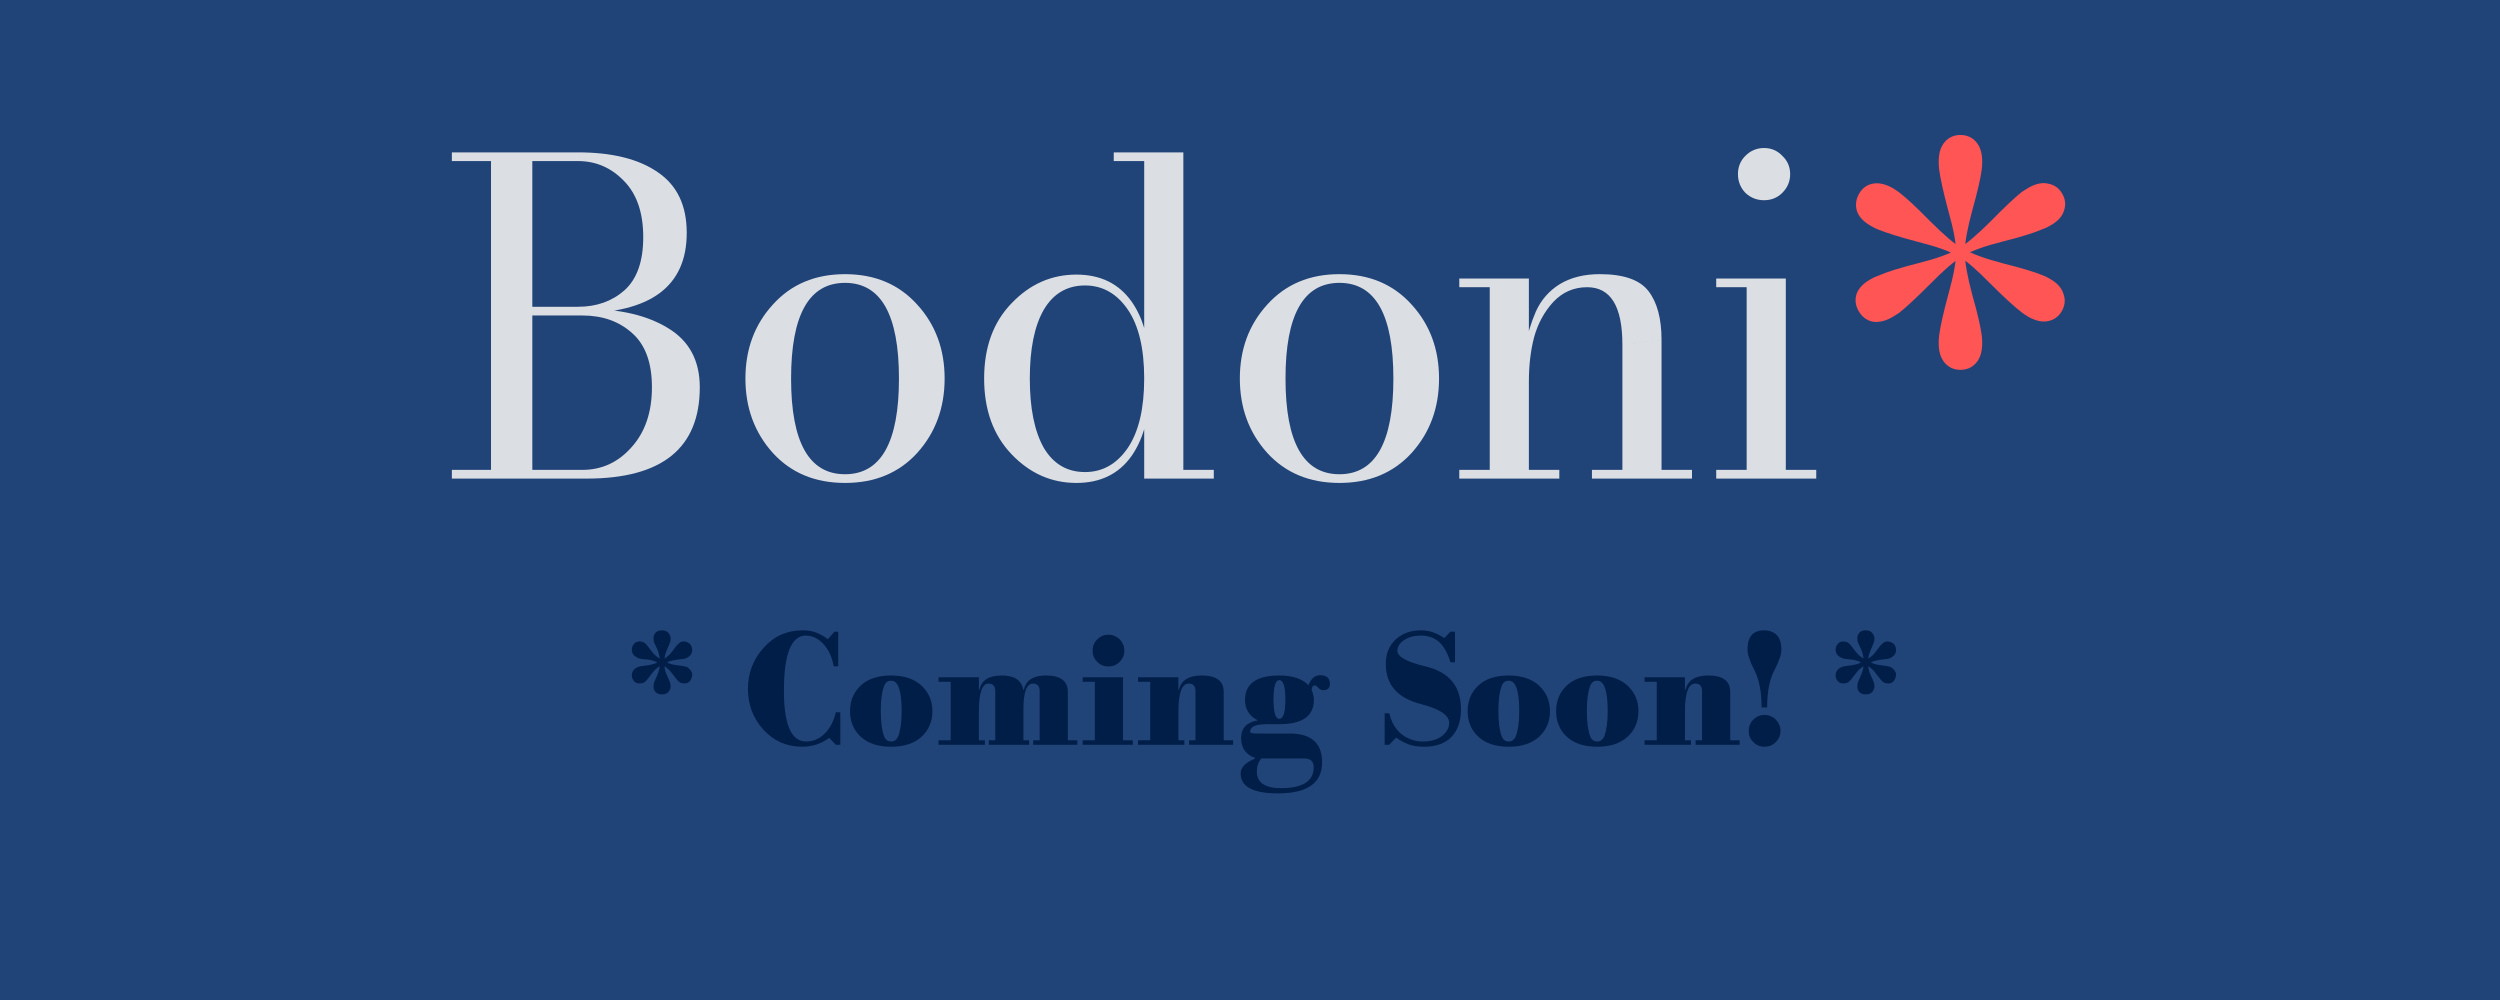
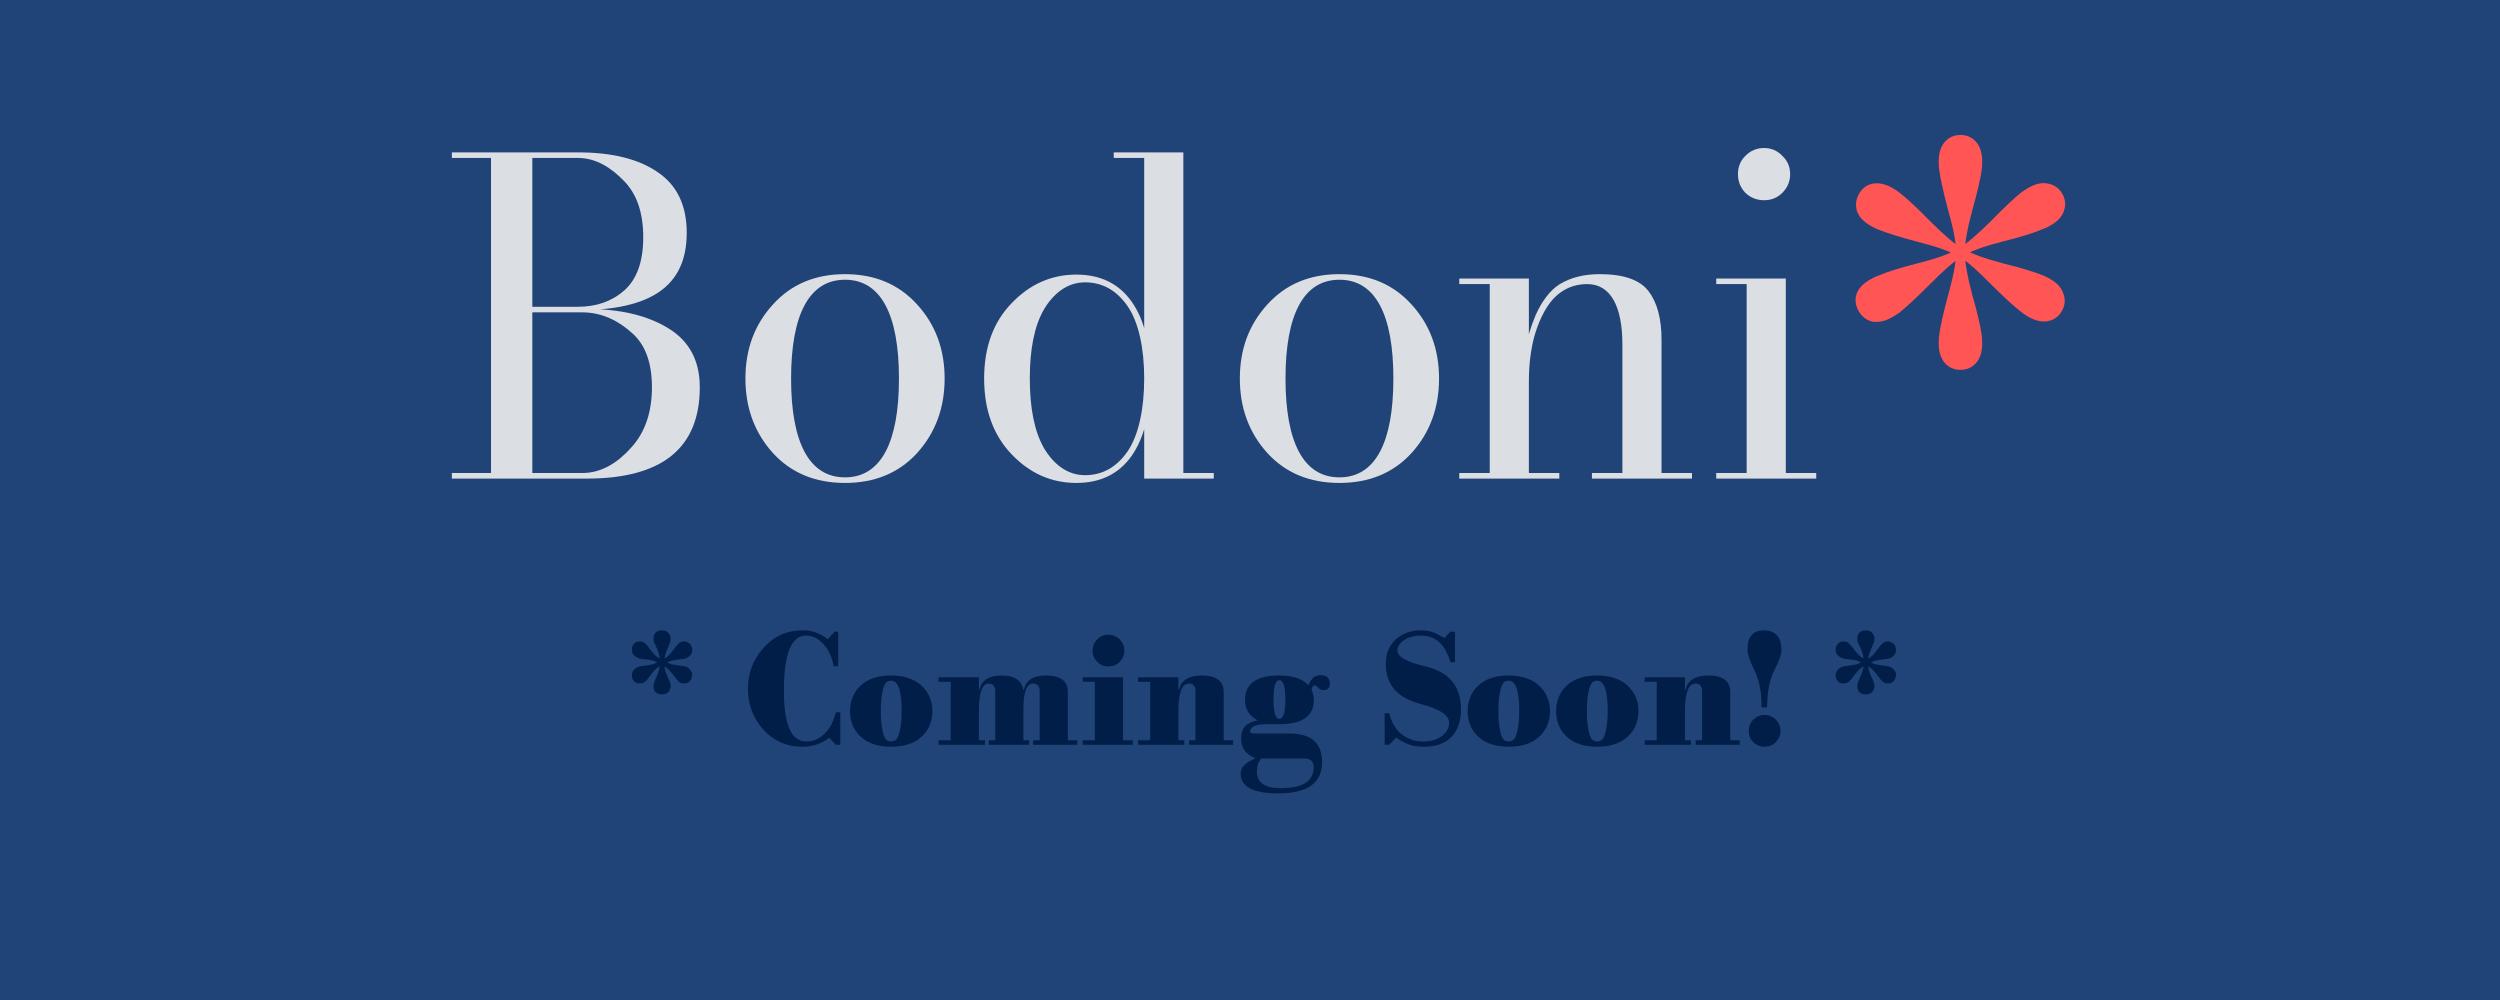
<svg xmlns="http://www.w3.org/2000/svg" viewBox="0 0 1500 600" height="640" width="1600" version="1.1" id="svg2">
  <defs id="defs6" />
  <path id="rect3354" d="M -4.546,-3.505 H 1521.29 V 611.678 H -4.546 Z" style="fill:#214478" />
  <g id="flowRoot3648" style="font-style:normal;font-variant:normal;font-weight:normal;font-stretch:normal;font-size:85.446px;line-height:0.01%;font-family:'Besley*';-inkscape-font-specification:'Besley*';text-align:center;letter-spacing:0px;word-spacing:0px;text-anchor:middle;fill:#dbdee3;fill-opacity:1;stroke:none;stroke-width:1px;stroke-linecap:butt;stroke-linejoin:miter;stroke-opacity:1" transform="matrix(3.054243,0,0,3.054243,697.0433,-122.0814)" aria-label="Bodoni*">
-     <path id="path21" style="font-style:normal;font-variant:normal;font-weight:normal;font-stretch:normal;font-size:85.446px;line-height:1.25;font-family:'Besley*';-inkscape-font-specification:'Besley*';text-align:center;text-anchor:middle;fill:#dbdee3" d="m -114.675,100.237 q 5.469,0 9.143,-3.247 3.674,-3.332 3.674,-10.424 0,-7.177 -3.76,-11.022 -3.76,-3.931 -9.057,-3.931 v -1.709 q 10.083,0 15.722,3.931 5.639,3.845 5.639,11.877 0,15.807 -21.361,15.807 z m -17.089,-30.333 h 8.117 v 64.084 h -8.117 z m -7.69,0 h 7.69 v 1.709 h -7.69 z m 0,62.375 h 7.69 v 1.709 h -7.69 z m 15.38,-32.042 h 11.108 v 1.709 h -11.108 z m 0,-30.333 h 9.399 v 1.709 h -9.399 z m 0,62.375 h 10.253 l 0.854,1.709 h -11.108 z m 10.253,0 q 5.725,0 9.655,-4.443 4.016,-4.443 4.016,-11.791 0,-7.177 -3.845,-10.595 -3.845,-3.503 -9.826,-3.503 l 0.854,-1.282 q 9.826,0 15.978,3.76 6.238,3.76 6.238,11.621 0,17.944 -22.216,17.944 z" />
-     <path id="path23" style="font-style:normal;font-variant:normal;font-weight:normal;font-stretch:normal;font-size:85.446px;line-height:1.25;font-family:'Besley*';-inkscape-font-specification:'Besley*';text-align:center;text-anchor:middle;fill:#dbdee3" d="m -62.218,95.538 q -10.595,0 -10.595,18.798 0,18.798 10.595,18.798 10.595,0 10.595,-18.798 0,-18.798 -10.595,-18.798 z m -14.184,33.409 q -5.383,-5.981 -5.383,-14.611 0,-8.63 5.383,-14.526 5.383,-5.981 14.184,-5.981 8.801,0 14.184,5.981 5.383,5.896 5.383,14.526 0,8.63 -5.383,14.611 -5.383,5.896 -14.184,5.896 -8.801,0 -14.184,-5.896 z" />
-     <path id="path25" style="font-style:normal;font-variant:normal;font-weight:normal;font-stretch:normal;font-size:85.446px;line-height:1.25;font-family:'Besley*';-inkscape-font-specification:'Besley*';text-align:center;text-anchor:middle;fill:#dbdee3" d="m -6.693,128.007 q 3.247,-4.785 3.247,-13.671 0,-8.886 -3.247,-13.586 -3.247,-4.7 -8.374,-4.7 -5.298,0 -8.117,4.785 -2.734,4.785 -2.734,13.5 0,8.715 2.734,13.586 2.82,4.785 8.117,4.785 5.127,0 8.374,-4.7 z m 0.769,-28.795 q 3.76,5.298 3.76,15.124 0,9.826 -3.76,15.209 -3.76,5.298 -10.852,5.298 -7.348,0 -12.731,-5.639 -5.383,-5.639 -5.383,-14.868 0,-9.228 5.383,-14.782 5.383,-5.639 12.731,-5.639 7.092,0 10.852,5.298 z M 10.225,132.28 v 1.709 H 4.244 v -1.709 z M -3.446,69.904 v 1.709 h -5.981 v -1.709 z m 7.69,0 V 133.988 H -3.446 V 69.904 Z" />
-     <path id="path27" style="font-style:normal;font-variant:normal;font-weight:normal;font-stretch:normal;font-size:85.446px;line-height:1.25;font-family:'Besley*';-inkscape-font-specification:'Besley*';text-align:center;text-anchor:middle;fill:#dbdee3" d="m 34.91,95.538 q -10.595,0 -10.595,18.798 0,18.798 10.595,18.798 10.595,0 10.595,-18.798 0,-18.798 -10.595,-18.798 z M 20.726,128.947 q -5.383,-5.981 -5.383,-14.611 0,-8.63 5.383,-14.526 5.383,-5.981 14.184,-5.981 8.801,0 14.184,5.981 5.383,5.896 5.383,14.526 0,8.63 -5.383,14.611 -5.383,5.896 -14.184,5.896 -8.801,0 -14.184,-5.896 z" />
-     <path id="path29" style="font-style:normal;font-variant:normal;font-weight:normal;font-stretch:normal;font-size:85.446px;line-height:1.25;font-family:'Besley*';-inkscape-font-specification:'Besley*';text-align:center;text-anchor:middle;fill:#dbdee3" d="m 98.185,132.28 h 5.981 v 1.709 h -5.981 z m -13.671,0 h 5.981 v 1.709 H 84.513 Z m 5.981,-24.608 7.69,-0.94 v 27.257 h -7.69 z m -18.371,24.608 h 5.981 v 1.709 H 72.124 Z M 64.434,94.683 h 7.69 v 39.305 h -7.69 z m -5.981,0 h 5.981 v 1.709 h -5.981 z m 0,37.596 h 5.981 v 1.709 h -5.981 z m 32.042,-24.608 q 0,-11.279 -6.921,-11.279 -3.931,0 -6.665,2.905 -2.649,2.905 -3.76,6.921 -1.025,3.931 -1.025,8.715 H 70.842 q 0,-3.76 0.598,-7.007 0.598,-3.332 2.051,-6.75 1.538,-3.418 4.7,-5.383 3.247,-1.965 7.861,-1.965 7.007,0 9.57,3.332 2.563,3.332 2.563,9.57 z" />
-     <path id="path31" style="font-style:normal;font-variant:normal;font-weight:normal;font-stretch:normal;font-size:85.446px;line-height:1.25;font-family:'Besley*';-inkscape-font-specification:'Besley*';text-align:center;text-anchor:middle;fill:#dbdee3" d="m 114.65,77.851 q -1.453,-1.538 -1.453,-3.674 0,-2.136 1.453,-3.589 1.538,-1.538 3.674,-1.538 2.136,0 3.589,1.538 1.538,1.453 1.538,3.589 0,2.136 -1.538,3.674 -1.453,1.453 -3.589,1.453 -2.136,0 -3.674,-1.453 z m -5.725,54.429 h 5.981 v 1.709 h -5.981 z m 13.671,0 h 5.981 v 1.709 h -5.981 z M 108.926,94.683 h 5.981 v 1.709 h -5.981 z m 5.981,0 h 7.69 v 39.305 h -7.69 z" />
+     <path id="path21" style="font-style:normal;font-variant:normal;font-weight:normal;font-stretch:normal;font-size:85.446px;line-height:1.25;font-family:'Besley*';-inkscape-font-specification:'Besley*';text-align:center;text-anchor:middle;fill:#dbdee3" d="m -114.675,100.237 c 3.646,0 6.693,-1.082 9.143,-3.247 2.449,-2.222 3.674,-5.696 3.674,-10.424 0,-4.785 -1.253,-8.459 -3.76,-11.022 -2.506,-2.62 -5.525,-4.544 -9.057,-4.544 v -1.095 c 6.722,0 11.962,1.31 15.722,3.931 3.76,2.563 5.639,6.522 5.639,11.877 0,10.538 -7.12,15.194 -21.361,15.194 z m -17.089,-30.333 h 8.117 v 64.084 h -8.117 z m -7.69,0 h 7.69 v 1.095 h -7.69 z m 0,62.989 h 7.69 v 1.095 h -7.69 z m 15.38,-32.656 h 11.108 v 1.095 h -11.108 z m 0,-30.333 h 9.399 v 1.095 h -9.399 z m 0,62.989 h 10.253 l 0.854,1.095 h -11.108 z m 10.253,0 c 3.817,0 7.035,-2.095 9.655,-5.057 2.677,-2.962 4.016,-6.893 4.016,-11.791 0,-4.785 -1.282,-8.317 -3.845,-10.595 -2.563,-2.336 -5.839,-4.117 -9.826,-4.117 l 0.854,-0.668 c 6.551,0 11.877,1.253 15.978,3.76 4.158,2.506 6.238,6.38 6.238,11.621 0,11.962 -7.405,17.944 -22.216,17.944 z" />
+     <path id="path23" style="font-style:normal;font-variant:normal;font-weight:normal;font-stretch:normal;font-size:85.446px;line-height:1.25;font-family:'Besley*';-inkscape-font-specification:'Besley*';text-align:center;text-anchor:middle;fill:#dbdee3" d="m -62.218,94.924 c -7.064,0 -10.595,6.88 -10.595,19.412 0,12.532 3.532,19.412 10.595,19.412 7.064,0 10.595,-6.88 10.595,-19.412 0,-12.532 -3.532,-19.412 -10.595,-19.412 z m -14.184,34.023 c -3.589,-3.987 -5.383,-8.858 -5.383,-14.611 0,-5.753 1.794,-10.595 5.383,-14.526 3.589,-3.987 8.317,-5.981 14.184,-5.981 5.867,0 10.595,1.994 14.184,5.981 3.589,3.931 5.383,8.772 5.383,14.526 0,5.753 -1.794,10.624 -5.383,14.611 -3.589,3.93 -8.317,5.896 -14.184,5.896 -5.867,0 -10.595,-1.965 -14.184,-5.896 z" />
+     <path id="path25" style="font-style:normal;font-variant:normal;font-weight:normal;font-stretch:normal;font-size:85.446px;line-height:1.25;font-family:'Besley*';-inkscape-font-specification:'Besley*';text-align:center;text-anchor:middle;fill:#dbdee3" d="m -6.693,128.621 c 2.165,-3.19 3.247,-8.361 3.247,-14.285 0,-5.924 -1.082,-11.067 -3.247,-14.2 -2.165,-3.133 -4.956,-4.7 -8.374,-4.7 -3.532,0 -6.238,2.209 -8.117,5.399 -1.823,3.19 -2.734,7.69 -2.734,13.5 0,5.81 0.911,10.339 2.734,13.586 1.88,3.19 4.586,5.399 8.117,5.399 3.418,0 6.209,-1.567 8.374,-4.7 z m 0.769,-29.409 c 2.506,3.532 3.76,8.573 3.76,15.124 0,6.551 -1.253,11.621 -3.76,15.209 -2.506,3.532 -6.124,5.298 -10.852,5.298 -4.899,0 -9.143,-1.88 -12.731,-5.639 -3.589,-3.76 -5.383,-8.715 -5.383,-14.868 0,-6.152 1.794,-11.079 5.383,-14.782 3.589,-3.76 7.833,-5.639 12.731,-5.639 4.728,0 8.345,1.766 10.852,5.298 z M 10.225,132.893 v 1.095 H 4.244 v -1.095 z M -3.446,69.904 v 1.095 h -5.981 v -1.095 z m 7.69,0 V 133.988 H -3.446 V 69.904 Z" />
+     <path id="path27" style="font-style:normal;font-variant:normal;font-weight:normal;font-stretch:normal;font-size:85.446px;line-height:1.25;font-family:'Besley*';-inkscape-font-specification:'Besley*';text-align:center;text-anchor:middle;fill:#dbdee3" d="m 34.91,94.924 c -7.064,0 -10.595,6.88 -10.595,19.412 0,12.532 3.532,19.412 10.595,19.412 7.064,0 10.595,-6.88 10.595,-19.412 0,-12.532 -3.532,-19.412 -10.595,-19.412 z M 20.726,128.947 c -3.589,-3.987 -5.383,-8.858 -5.383,-14.611 0,-5.753 1.794,-10.595 5.383,-14.526 3.589,-3.987 8.317,-5.981 14.184,-5.981 5.867,0 10.595,1.994 14.184,5.981 3.589,3.931 5.383,8.772 5.383,14.526 0,5.753 -1.794,10.624 -5.383,14.611 -3.589,3.93 -8.317,5.896 -14.184,5.896 -5.867,0 -10.595,-1.965 -14.184,-5.896 z" />
+     <path id="path29" style="font-style:normal;font-variant:normal;font-weight:normal;font-stretch:normal;font-size:85.446px;line-height:1.25;font-family:'Besley*';-inkscape-font-specification:'Besley*';text-align:center;text-anchor:middle;fill:#dbdee3" d="m 98.185,132.893 h 5.981 v 1.095 h -5.981 z m -13.671,0 h 5.981 v 1.095 H 84.513 Z m 5.981,-25.222 7.69,-0.94 v 27.257 h -7.69 z m -18.371,25.222 h 5.981 v 1.095 H 72.124 Z M 64.434,94.683 h 7.69 v 39.305 h -7.69 z m -5.981,0 h 5.981 v 1.095 h -5.981 z m 0,38.21 h 5.981 v 1.095 h -5.981 z m 32.042,-25.222 c 0,-7.519 -2.307,-11.893 -6.921,-11.893 -2.62,0 -4.842,0.968 -6.665,2.905 -1.766,1.937 -3.019,4.858 -3.76,7.535 -0.684,2.62 -1.025,5.525 -1.025,8.715 H 70.842 c 0,-2.506 0.199,-4.228 0.598,-6.393 0.399,-2.222 1.082,-4.472 2.051,-6.75 1.025,-2.279 2.592,-4.687 4.7,-5.997 2.165,-1.31 4.785,-1.965 7.861,-1.965 4.671,0 7.861,1.111 9.57,3.332 1.709,2.222 2.563,5.412 2.563,9.57 z" />
+     <path id="path31" style="font-style:normal;font-variant:normal;font-weight:normal;font-stretch:normal;font-size:85.446px;line-height:1.25;font-family:'Besley*';-inkscape-font-specification:'Besley*';text-align:center;text-anchor:middle;fill:#dbdee3" d="m 114.65,77.851 c -0.968,-1.025 -1.453,-2.25 -1.453,-3.674 0,-1.424 0.484,-2.62 1.453,-3.589 1.025,-1.025 2.25,-1.538 3.674,-1.538 1.424,0 2.62,0.513 3.589,1.538 1.025,0.968 1.538,2.165 1.538,3.589 0,1.424 -0.513,2.649 -1.538,3.674 -0.968,0.968 -2.165,1.453 -3.589,1.453 -1.424,0 -2.649,-0.484 -3.674,-1.453 z m -5.725,55.043 h 5.981 v 1.095 h -5.981 z m 13.671,0 h 5.981 v 1.095 h -5.981 z M 108.926,94.683 h 5.981 v 1.095 h -5.981 z m 5.981,0 h 7.69 v 39.305 h -7.69 z" />
    <path id="path33" style="font-style:normal;font-variant:normal;font-weight:normal;font-stretch:normal;font-size:85.446px;font-family:'Besley*';-inkscape-font-specification:'Besley*';text-align:center;text-anchor:middle;fill:#ff5555" d="m 173.141,84.943 q -2.478,1.111 -7.946,2.478 -5.383,1.367 -7.776,2.82 l -0.854,-1.453 q 2.392,-1.453 6.323,-5.383 3.93,-4.016 6.067,-5.725 0.513,-0.342 1.367,-0.854 2.136,-1.196 3.845,-0.769 1.794,0.342 2.734,1.965 0.94,1.623 0.342,3.332 -0.513,1.709 -2.649,2.905 -0.854,0.513 -1.453,0.684 z m -32.469,9.228 q 2.478,-1.111 7.861,-2.478 5.469,-1.367 7.861,-2.82 l 0.854,1.453 q -2.392,1.453 -6.323,5.469 -3.93,3.931 -6.067,5.639 -0.513,0.342 -1.367,0.854 -2.136,1.196 -3.93,0.854 -1.709,-0.427 -2.649,-2.051 -0.94,-1.623 -0.427,-3.332 0.598,-1.709 2.734,-2.905 0.854,-0.513 1.453,-0.684 z m 28.283,7.177 q -2.136,-1.623 -6.152,-5.639 -3.93,-4.016 -6.323,-5.469 l 0.854,-1.453 q 2.392,1.453 7.861,2.905 5.469,1.367 7.946,2.392 0.513,0.171 1.367,0.684 2.136,1.196 2.649,2.991 0.598,1.709 -0.342,3.332 -0.94,1.623 -2.734,1.965 -1.709,0.342 -3.845,-0.854 -0.854,-0.513 -1.282,-0.854 z M 144.858,77.765 q 2.136,1.623 6.067,5.639 4.016,4.016 6.408,5.469 l -0.854,1.453 q -2.392,-1.453 -7.861,-2.82 -5.469,-1.453 -7.946,-2.478 -0.513,-0.171 -1.367,-0.684 -2.136,-1.196 -2.734,-2.905 -0.513,-1.794 0.427,-3.418 0.94,-1.623 2.649,-1.965 1.794,-0.342 3.93,0.854 0.854,0.513 1.282,0.854 z m 7.861,28.112 q 0.342,-2.649 1.794,-8.032 1.538,-5.469 1.538,-8.288 h 1.709 q 0,2.82 1.453,8.288 1.538,5.383 1.88,8.032 0.085,0.598 0.085,1.538 0,2.478 -1.196,3.845 -1.196,1.367 -3.076,1.367 -1.88,0 -3.076,-1.367 -1.196,-1.367 -1.196,-3.845 0,-0.94 0.085,-1.538 z m 8.374,-32.64 q -0.342,2.649 -1.88,8.117 -1.453,5.383 -1.453,8.203 h -1.709 q 0,-2.82 -1.538,-8.203 -1.453,-5.469 -1.794,-8.117 -0.085,-0.598 -0.085,-1.538 0,-2.478 1.196,-3.845 1.196,-1.367 3.076,-1.367 1.88,0 3.076,1.367 1.196,1.367 1.196,3.845 0,0.94 -0.085,1.538 z" />
  </g>
  <g id="flowRoot862" style="font-style:normal;font-variant:normal;font-weight:900;font-stretch:normal;font-size:42.723px;line-height:20%;font-family:'Bodoni* 6';-inkscape-font-specification:'Bodoni* 6 Heavy';text-align:center;letter-spacing:0px;word-spacing:0px;text-anchor:middle;fill:#001e48;fill-opacity:1;stroke:none;stroke-width:1px;stroke-linecap:butt;stroke-linejoin:miter;stroke-opacity:1" transform="matrix(2.106601,0,0,2.106601,714.9922,295.1117)" aria-label="* Coming Soon! *">
    <path id="path36" style="font-style:normal;font-variant:normal;font-weight:900;font-stretch:normal;font-size:42.723px;line-height:20%;font-family:'Bodoni* 6';-inkscape-font-specification:'Bodoni* 6 Heavy';text-align:center;text-anchor:middle;fill:#001e48;fill-opacity:1" d="m -157.791,47.261 c 0.342,0.171 0.726,0.299 1.111,0.342 0.385,0.043 0.983,0.085 1.794,0.171 0.769,0.085 1.623,0.299 2.563,0.726 v 0.171 c -0.94,0.427 -2.136,0.726 -3.631,0.854 -0.854,0.085 -1.453,0.214 -1.837,0.385 -1.111,0.513 -1.666,1.324 -1.666,2.392 0,0.513 0.171,1.025 0.555,1.538 0.385,0.513 0.94,0.726 1.623,0.726 0.684,0 1.196,-0.128 1.581,-0.47 0.342,-0.299 0.726,-0.684 1.068,-1.196 0.342,-0.47 0.769,-0.983 1.196,-1.538 0.427,-0.555 1.025,-1.111 1.794,-1.623 l 0.128,0.085 c -0.128,0.897 -0.47,1.923 -1.025,3.119 -0.171,0.427 -0.342,0.812 -0.513,1.196 -0.171,0.385 -0.214,0.854 -0.214,1.367 0,0.555 0.171,1.068 0.555,1.495 0.385,0.47 0.983,0.684 1.837,0.684 0.854,0 1.453,-0.214 1.88,-0.726 0.385,-0.513 0.598,-1.025 0.598,-1.538 0,-0.513 -0.086,-0.983 -0.256,-1.367 -0.171,-0.342 -0.427,-0.94 -0.769,-1.752 -0.385,-0.769 -0.641,-1.623 -0.726,-2.478 l 0.128,-0.085 c 0.684,0.513 1.282,1.025 1.709,1.581 0.427,0.555 0.854,1.068 1.196,1.538 0.342,0.513 0.726,0.897 1.111,1.239 0.342,0.342 0.854,0.47 1.538,0.47 0.684,0.043 1.239,-0.214 1.666,-0.812 0.171,-0.214 0.299,-0.47 0.385,-0.812 0.085,-0.256 0.171,-0.598 0.171,-0.983 0,-0.342 -0.171,-0.726 -0.47,-1.154 -0.342,-0.427 -0.684,-0.726 -1.111,-0.94 -0.427,-0.171 -1.41,-0.342 -2.905,-0.513 -0.854,-0.085 -1.709,-0.299 -2.563,-0.684 v -0.171 c 0.854,-0.385 2.093,-0.641 3.674,-0.812 0.769,-0.043 1.367,-0.171 1.709,-0.342 1.111,-0.513 1.666,-1.282 1.666,-2.35 0,-0.513 -0.171,-1.068 -0.555,-1.581 -0.171,-0.214 -0.427,-0.385 -0.769,-0.555 -0.299,-0.171 -0.684,-0.256 -1.154,-0.256 -0.513,0 -0.94,0.171 -1.282,0.513 -0.385,0.342 -0.769,0.726 -1.111,1.196 -0.342,0.513 -0.769,1.025 -1.196,1.581 -0.427,0.555 -1.025,1.068 -1.709,1.538 l -0.128,-0.085 c 0.086,-0.769 0.427,-1.794 1.025,-3.076 0.171,-0.385 0.299,-0.769 0.47,-1.154 0.171,-0.342 0.256,-0.812 0.256,-1.367 0,-0.513 -0.214,-1.025 -0.598,-1.538 -0.427,-0.513 -1.025,-0.769 -1.88,-0.769 -0.854,0 -1.453,0.256 -1.837,0.684 -0.385,0.47 -0.555,0.983 -0.555,1.538 0,0.555 0.043,1.025 0.214,1.367 0.171,0.385 0.427,0.94 0.812,1.709 0.342,0.769 0.598,1.623 0.726,2.606 l -0.128,0.085 c -0.769,-0.513 -1.367,-1.025 -1.794,-1.581 -0.47,-0.555 -0.897,-1.068 -1.239,-1.581 -0.342,-0.47 -0.726,-0.854 -1.068,-1.196 -0.385,-0.299 -0.897,-0.47 -1.538,-0.47 -0.684,0 -1.196,0.256 -1.581,0.726 -0.427,0.513 -0.598,1.025 -0.598,1.538 0,1.111 0.555,1.923 1.666,2.392 z" />
    <path id="path38" style="font-style:normal;font-variant:normal;font-weight:900;font-stretch:normal;font-size:42.723px;line-height:20%;font-family:'Bodoni* 6';-inkscape-font-specification:'Bodoni* 6 Heavy';text-align:center;text-anchor:middle;fill:#001e48;fill-opacity:1" d="m -103.228,70.075 1.88,1.965 h 1.282 v -9.271 h -1.282 c -0.598,2.521 -1.623,4.529 -3.161,6.067 -1.538,1.538 -3.29,2.264 -5.298,2.264 -4.23,0 -6.323,-4.828 -6.323,-14.483 0,-10.424 2.093,-15.679 6.28,-15.679 1.837,0 3.503,0.812 4.999,2.435 1.453,1.623 2.435,3.717 2.905,6.323 h 1.282 v -9.869 h -1.068 l -1.88,2.136 c -1.154,-0.854 -2.264,-1.453 -3.332,-1.88 -1.068,-0.427 -2.35,-0.641 -3.802,-0.641 -4.529,0 -8.246,1.666 -11.193,4.999 -2.991,3.332 -4.443,7.22 -4.443,11.663 0,4.486 1.453,8.374 4.4,11.621 2.948,3.247 6.622,4.87 11.065,4.87 2.82,0 5.383,-0.812 7.69,-2.521 z" />
    <path id="path40" style="font-style:normal;font-variant:normal;font-weight:900;font-stretch:normal;font-size:42.723px;line-height:20%;font-family:'Bodoni* 6';-inkscape-font-specification:'Bodoni* 6 Heavy';text-align:center;text-anchor:middle;fill:#001e48;fill-opacity:1" d="m -82.596,62.47 c 0,3.076 -0.342,5.426 -0.94,7.007 -0.427,1.111 -1.111,1.623 -2.051,1.623 -0.983,0 -1.666,-0.513 -2.051,-1.623 -0.598,-1.623 -0.897,-4.016 -0.897,-7.092 0,-3.076 0.299,-5.383 0.897,-6.921 0.342,-1.111 1.025,-1.666 1.965,-1.666 h 0.043 0.085 c 1.965,0 2.948,2.905 2.948,8.673 z m -14.697,0 c 0,2.991 1.025,5.426 3.076,7.306 2.051,1.88 4.913,2.82 8.63,2.82 3.674,0 6.579,-0.94 8.63,-2.82 2.051,-1.88 3.119,-4.315 3.119,-7.306 0,-2.948 -1.068,-5.383 -3.119,-7.306 -2.051,-1.88 -4.956,-2.862 -8.673,-2.862 -3.76,0 -6.622,0.983 -8.63,2.862 -2.051,1.923 -3.033,4.358 -3.033,7.306 z" />
    <path id="path42" style="font-style:normal;font-variant:normal;font-weight:900;font-stretch:normal;font-size:42.723px;line-height:20%;font-family:'Bodoni* 6';-inkscape-font-specification:'Bodoni* 6 Heavy';text-align:center;text-anchor:middle;fill:#001e48;fill-opacity:1" d="m -72.092,52.815 v 1.282 h 3.461 v 16.662 h -3.461 v 1.282 h 13.201 v -1.282 h -1.709 v -8.117 c 0,-5.34 0.897,-8.032 2.734,-8.032 1.282,0 1.923,0.726 1.923,2.136 v 14.013 h -1.837 v 1.282 h 11.492 v -1.282 h -1.623 v -8.886 c 0,-4.828 0.897,-7.263 2.692,-7.263 1.282,0 1.923,0.726 1.923,2.136 v 14.013 h -1.837 v 1.282 h 12.561 v -1.282 h -2.692 V 56.959 c 0,-3.076 -2.093,-4.657 -6.195,-4.657 -3.674,0 -5.768,1.367 -6.323,4.059 h -0.171 c -0.47,-2.692 -2.521,-4.059 -6.152,-4.059 -3.674,0 -5.768,1.367 -6.323,4.059 h -0.171 V 52.815 Z" />
    <path id="path44" style="font-style:normal;font-variant:normal;font-weight:900;font-stretch:normal;font-size:42.723px;line-height:20%;font-family:'Bodoni* 6';-inkscape-font-specification:'Bodoni* 6 Heavy';text-align:center;text-anchor:middle;fill:#001e48;fill-opacity:1" d="m -31.038,52.815 v 1.282 h 3.461 v 16.662 h -3.461 v 1.282 h 14.269 V 70.759 H -19.546 V 52.815 Z m 2.82,-7.605 c 0,1.282 0.427,2.35 1.324,3.204 0.854,0.897 1.923,1.324 3.204,1.324 1.239,0 2.307,-0.427 3.204,-1.324 0.854,-0.854 1.324,-1.923 1.324,-3.204 0,-1.239 -0.47,-2.307 -1.324,-3.204 -0.897,-0.854 -1.965,-1.324 -3.204,-1.324 -1.282,0 -2.35,0.47 -3.204,1.324 -0.897,0.897 -1.324,1.965 -1.324,3.204 z" />
    <path id="path46" style="font-style:normal;font-variant:normal;font-weight:900;font-stretch:normal;font-size:42.723px;line-height:20%;font-family:'Bodoni* 6';-inkscape-font-specification:'Bodoni* 6 Heavy';text-align:center;text-anchor:middle;fill:#001e48;fill-opacity:1" d="m -15.268,52.815 v 1.282 h 3.461 v 16.662 h -3.461 v 1.282 h 13.201 v -1.282 h -1.709 v -8.117 c 0,-5.34 0.983,-8.032 2.948,-8.032 1.282,0 1.923,0.726 1.923,2.136 v 14.013 h -1.837 v 1.282 H 11.819 V 70.759 H 9.127 V 56.959 c 0,-3.076 -2.093,-4.657 -6.195,-4.657 -3.76,0 -5.938,1.367 -6.537,4.059 H -3.775 V 52.815 Z" />
    <path id="path48" style="font-style:normal;font-variant:normal;font-weight:900;font-stretch:normal;font-size:42.723px;line-height:20%;font-family:'Bodoni* 6';-inkscape-font-specification:'Bodoni* 6 Heavy';text-align:center;text-anchor:middle;fill:#001e48;fill-opacity:1" d="m 24.98,64.649 c -1.111,0 -1.666,-1.837 -1.666,-5.511 0,-3.674 0.555,-5.511 1.666,-5.511 1.111,0 1.709,1.837 1.709,5.511 0,3.674 -0.598,5.511 -1.709,5.511 z m 0.427,19.738 c -4.571,0 -6.836,-1.581 -6.836,-4.742 0,-1.495 0.427,-2.734 1.282,-3.717 h 12.176 c 1.794,0 2.734,0.854 2.734,2.478 0,4.016 -3.119,5.981 -9.356,5.981 z M 18.828,65.076 c -3.161,0.555 -4.742,2.222 -4.742,5.041 0,2.82 1.324,4.7 3.973,5.682 v 0.171 c -2.734,1.111 -4.101,2.521 -4.101,4.23 0,3.802 3.546,5.682 10.638,5.682 8.374,0 12.561,-2.948 12.561,-8.844 0,-5.469 -3.076,-8.203 -9.185,-8.203 h -9.057 c -1.538,0 -2.264,-0.128 -2.264,-0.47 0,-1.453 1.495,-2.179 4.571,-2.179 h 3.717 c 6.579,0 9.869,-2.307 9.869,-6.921 0,-0.94 -0.214,-1.88 -0.641,-2.82 0.085,-0.854 0.342,-1.324 0.854,-1.324 0.342,0 0.684,0.256 1.068,0.684 0.342,0.47 0.854,0.684 1.453,0.684 1.196,0 1.837,-0.598 1.837,-1.794 0,-1.623 -0.94,-2.478 -2.734,-2.478 -1.538,0 -2.692,0.983 -3.375,2.862 -1.709,-1.837 -4.486,-2.777 -8.331,-2.777 -6.494,0 -9.741,2.35 -9.741,6.964 0,2.649 1.196,4.571 3.631,5.81 z" />
    <path id="path50" style="font-style:normal;font-variant:normal;font-weight:900;font-stretch:normal;font-size:42.723px;line-height:20%;font-family:'Bodoni* 6';-inkscape-font-specification:'Bodoni* 6 Heavy';text-align:center;text-anchor:middle;fill:#001e48;fill-opacity:1" d="m 56.246,72.04 2.008,-2.051 c 1.025,0.769 2.179,1.41 3.418,1.88 1.239,0.513 2.734,0.726 4.529,0.726 3.418,0 6.024,-0.94 7.818,-2.82 1.794,-1.88 2.692,-4.486 2.692,-7.861 0,-6.494 -3.332,-10.553 -9.997,-12.176 -5.426,-1.282 -8.117,-2.777 -8.117,-4.486 0,-1.154 0.641,-2.179 1.923,-3.033 1.282,-0.854 2.862,-1.282 4.742,-1.282 2.051,0 3.76,0.598 5.127,1.752 1.367,1.196 2.478,3.119 3.332,5.853 h 1.282 v -8.715 h -1.324 l -1.666,1.794 C 70.858,40.938 69.789,40.383 68.764,39.998 67.739,39.656 66.628,39.443 65.346,39.443 c -2.82,0 -5.169,0.812 -7.007,2.392 -2.051,1.794 -3.076,4.187 -3.033,7.263 0,5.853 3.332,9.655 10.04,11.364 5.298,1.367 7.989,3.161 7.989,5.298 0,1.367 -0.641,2.606 -1.837,3.631 -1.41,1.154 -3.29,1.709 -5.639,1.709 -1.324,0 -2.521,-0.214 -3.631,-0.684 -3.076,-1.196 -5.041,-3.631 -5.938,-7.348 h -1.324 v 8.972 z" />
    <path id="path52" style="font-style:normal;font-variant:normal;font-weight:900;font-stretch:normal;font-size:42.723px;line-height:20%;font-family:'Bodoni* 6';-inkscape-font-specification:'Bodoni* 6 Heavy';text-align:center;text-anchor:middle;fill:#001e48;fill-opacity:1" d="m 93.302,62.47 c 0,3.076 -0.342,5.426 -0.94,7.007 -0.427,1.111 -1.111,1.623 -2.051,1.623 -0.983,0 -1.666,-0.513 -2.051,-1.623 -0.598,-1.623 -0.897,-4.016 -0.897,-7.092 0,-3.076 0.299,-5.383 0.897,-6.921 0.342,-1.111 1.025,-1.666 1.965,-1.666 h 0.043 0.085 c 1.965,0 2.948,2.905 2.948,8.673 z m -14.697,0 c 0,2.991 1.025,5.426 3.076,7.306 2.051,1.88 4.913,2.82 8.63,2.82 3.674,0 6.579,-0.94 8.63,-2.82 2.051,-1.88 3.119,-4.315 3.119,-7.306 0,-2.948 -1.068,-5.383 -3.119,-7.306 -2.051,-1.88 -4.956,-2.862 -8.673,-2.862 -3.76,0 -6.622,0.983 -8.63,2.862 -2.051,1.923 -3.033,4.358 -3.033,7.306 z" />
    <path id="path54" style="font-style:normal;font-variant:normal;font-weight:900;font-stretch:normal;font-size:42.723px;line-height:20%;font-family:'Bodoni* 6';-inkscape-font-specification:'Bodoni* 6 Heavy';text-align:center;text-anchor:middle;fill:#001e48;fill-opacity:1" d="m 118.502,62.47 c 0,3.076 -0.342,5.426 -0.94,7.007 -0.427,1.111 -1.111,1.623 -2.051,1.623 -0.983,0 -1.666,-0.513 -2.051,-1.623 -0.598,-1.623 -0.897,-4.016 -0.897,-7.092 0,-3.076 0.299,-5.383 0.897,-6.921 0.342,-1.111 1.025,-1.666 1.965,-1.666 h 0.043 0.085 c 1.965,0 2.948,2.905 2.948,8.673 z m -14.697,0 c 0,2.991 1.025,5.426 3.076,7.306 2.051,1.88 4.913,2.82 8.63,2.82 3.674,0 6.579,-0.94 8.63,-2.82 2.051,-1.88 3.119,-4.315 3.119,-7.306 0,-2.948 -1.068,-5.383 -3.119,-7.306 -2.051,-1.88 -4.956,-2.862 -8.673,-2.862 -3.76,0 -6.622,0.983 -8.63,2.862 -2.051,1.923 -3.033,4.358 -3.033,7.306 z" />
    <path id="path56" style="font-style:normal;font-variant:normal;font-weight:900;font-stretch:normal;font-size:42.723px;line-height:20%;font-family:'Bodoni* 6';-inkscape-font-specification:'Bodoni* 6 Heavy';text-align:center;text-anchor:middle;fill:#001e48;fill-opacity:1" d="m 129.005,52.815 v 1.282 h 3.461 v 16.662 h -3.461 v 1.282 h 13.201 v -1.282 h -1.709 v -8.117 c 0,-5.34 0.983,-8.032 2.948,-8.032 1.282,0 1.923,0.726 1.923,2.136 v 14.013 h -1.837 v 1.282 h 12.561 v -1.282 h -2.692 V 56.959 c 0,-3.076 -2.093,-4.657 -6.195,-4.657 -3.76,0 -5.938,1.367 -6.537,4.059 h -0.171 V 52.815 Z" />
    <path id="path58" style="font-style:normal;font-variant:normal;font-weight:900;font-stretch:normal;font-size:42.723px;line-height:20%;font-family:'Bodoni* 6';-inkscape-font-specification:'Bodoni* 6 Heavy';text-align:center;text-anchor:middle;fill:#001e48;fill-opacity:1" d="m 158.316,44.911 c 0,1.367 0.641,3.332 2.008,5.981 1.324,2.649 2.008,6.152 2.008,10.51 h 1.581 c 0,-4.358 0.641,-7.818 2.008,-10.467 1.367,-2.649 2.051,-4.614 2.051,-5.981 0,-1.923 -0.47,-3.332 -1.324,-4.187 -0.897,-0.854 -2.093,-1.324 -3.631,-1.324 -3.161,0 -4.7,1.837 -4.7,5.469 z m 0.342,23.156 c 0,1.282 0.427,2.35 1.324,3.204 0.854,0.897 1.923,1.324 3.204,1.324 1.239,0 2.307,-0.427 3.204,-1.324 0.854,-0.854 1.324,-1.923 1.324,-3.204 0,-1.239 -0.47,-2.307 -1.324,-3.204 -0.897,-0.854 -1.965,-1.324 -3.204,-1.324 -1.282,0 -2.35,0.47 -3.204,1.324 -0.897,0.897 -1.324,1.965 -1.324,3.204 z" />
    <path id="path60" style="font-style:normal;font-variant:normal;font-weight:900;font-stretch:normal;font-size:42.723px;line-height:20%;font-family:'Bodoni* 6';-inkscape-font-specification:'Bodoni* 6 Heavy';text-align:center;text-anchor:middle;fill:#001e48;fill-opacity:1" d="m 185.076,47.261 c 0.342,0.171 0.726,0.299 1.111,0.342 0.385,0.043 0.983,0.085 1.794,0.171 0.769,0.085 1.623,0.299 2.563,0.726 v 0.171 c -0.94,0.427 -2.136,0.726 -3.631,0.854 -0.854,0.085 -1.453,0.214 -1.837,0.385 -1.111,0.513 -1.666,1.324 -1.666,2.392 0,0.513 0.171,1.025 0.555,1.538 0.385,0.513 0.94,0.726 1.623,0.726 0.684,0 1.196,-0.128 1.581,-0.47 0.342,-0.299 0.726,-0.684 1.068,-1.196 0.342,-0.47 0.769,-0.983 1.196,-1.538 0.427,-0.555 1.025,-1.111 1.794,-1.623 l 0.128,0.085 c -0.128,0.897 -0.47,1.923 -1.025,3.119 -0.171,0.427 -0.342,0.812 -0.513,1.196 -0.171,0.385 -0.214,0.854 -0.214,1.367 0,0.555 0.171,1.068 0.555,1.495 0.385,0.47 0.983,0.684 1.837,0.684 0.854,0 1.453,-0.214 1.88,-0.726 0.385,-0.513 0.598,-1.025 0.598,-1.538 0,-0.513 -0.086,-0.983 -0.256,-1.367 -0.171,-0.342 -0.427,-0.94 -0.769,-1.752 -0.385,-0.769 -0.641,-1.623 -0.726,-2.478 l 0.128,-0.085 c 0.684,0.513 1.282,1.025 1.709,1.581 0.427,0.555 0.854,1.068 1.196,1.538 0.342,0.513 0.726,0.897 1.111,1.239 0.342,0.342 0.854,0.47 1.538,0.47 0.684,0.043 1.239,-0.214 1.666,-0.812 0.171,-0.214 0.299,-0.47 0.385,-0.812 0.085,-0.256 0.171,-0.598 0.171,-0.983 0,-0.342 -0.171,-0.726 -0.47,-1.154 -0.342,-0.427 -0.684,-0.726 -1.111,-0.94 -0.427,-0.171 -1.41,-0.342 -2.905,-0.513 -0.854,-0.085 -1.709,-0.299 -2.563,-0.684 v -0.171 c 0.854,-0.385 2.093,-0.641 3.674,-0.812 0.769,-0.043 1.367,-0.171 1.709,-0.342 1.111,-0.513 1.666,-1.282 1.666,-2.35 0,-0.513 -0.171,-1.068 -0.555,-1.581 -0.171,-0.214 -0.427,-0.385 -0.769,-0.555 -0.299,-0.171 -0.684,-0.256 -1.154,-0.256 -0.513,0 -0.94,0.171 -1.282,0.513 -0.385,0.342 -0.769,0.726 -1.111,1.196 -0.342,0.513 -0.769,1.025 -1.196,1.581 -0.427,0.555 -1.025,1.068 -1.709,1.538 l -0.128,-0.085 c 0.086,-0.769 0.427,-1.794 1.025,-3.076 0.171,-0.385 0.299,-0.769 0.47,-1.154 0.171,-0.342 0.256,-0.812 0.256,-1.367 0,-0.513 -0.214,-1.025 -0.598,-1.538 -0.427,-0.513 -1.025,-0.769 -1.88,-0.769 -0.854,0 -1.453,0.256 -1.837,0.684 -0.385,0.47 -0.555,0.983 -0.555,1.538 0,0.555 0.043,1.025 0.214,1.367 0.171,0.385 0.427,0.94 0.812,1.709 0.342,0.769 0.598,1.623 0.726,2.606 l -0.128,0.085 c -0.769,-0.513 -1.367,-1.025 -1.794,-1.581 -0.47,-0.555 -0.897,-1.068 -1.239,-1.581 -0.342,-0.47 -0.726,-0.854 -1.068,-1.196 -0.385,-0.299 -0.897,-0.47 -1.538,-0.47 -0.684,0 -1.196,0.256 -1.581,0.726 -0.427,0.513 -0.598,1.025 -0.598,1.538 0,1.111 0.555,1.923 1.666,2.392 z" />
  </g>
</svg>
